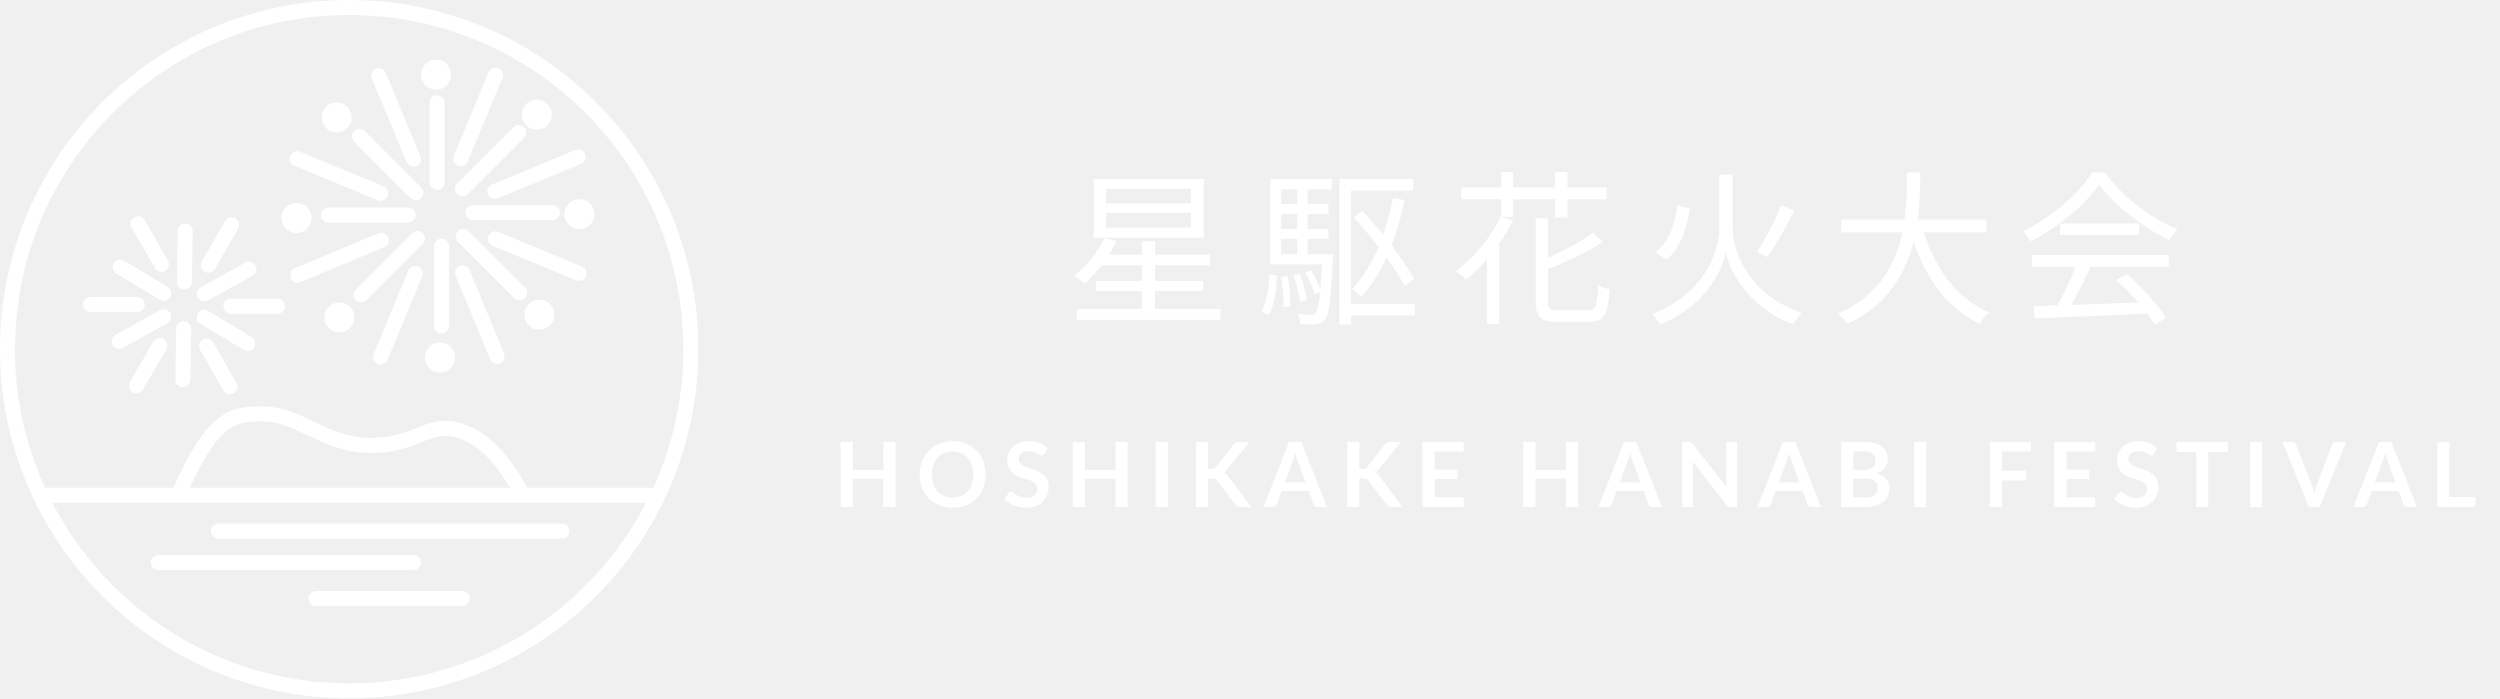
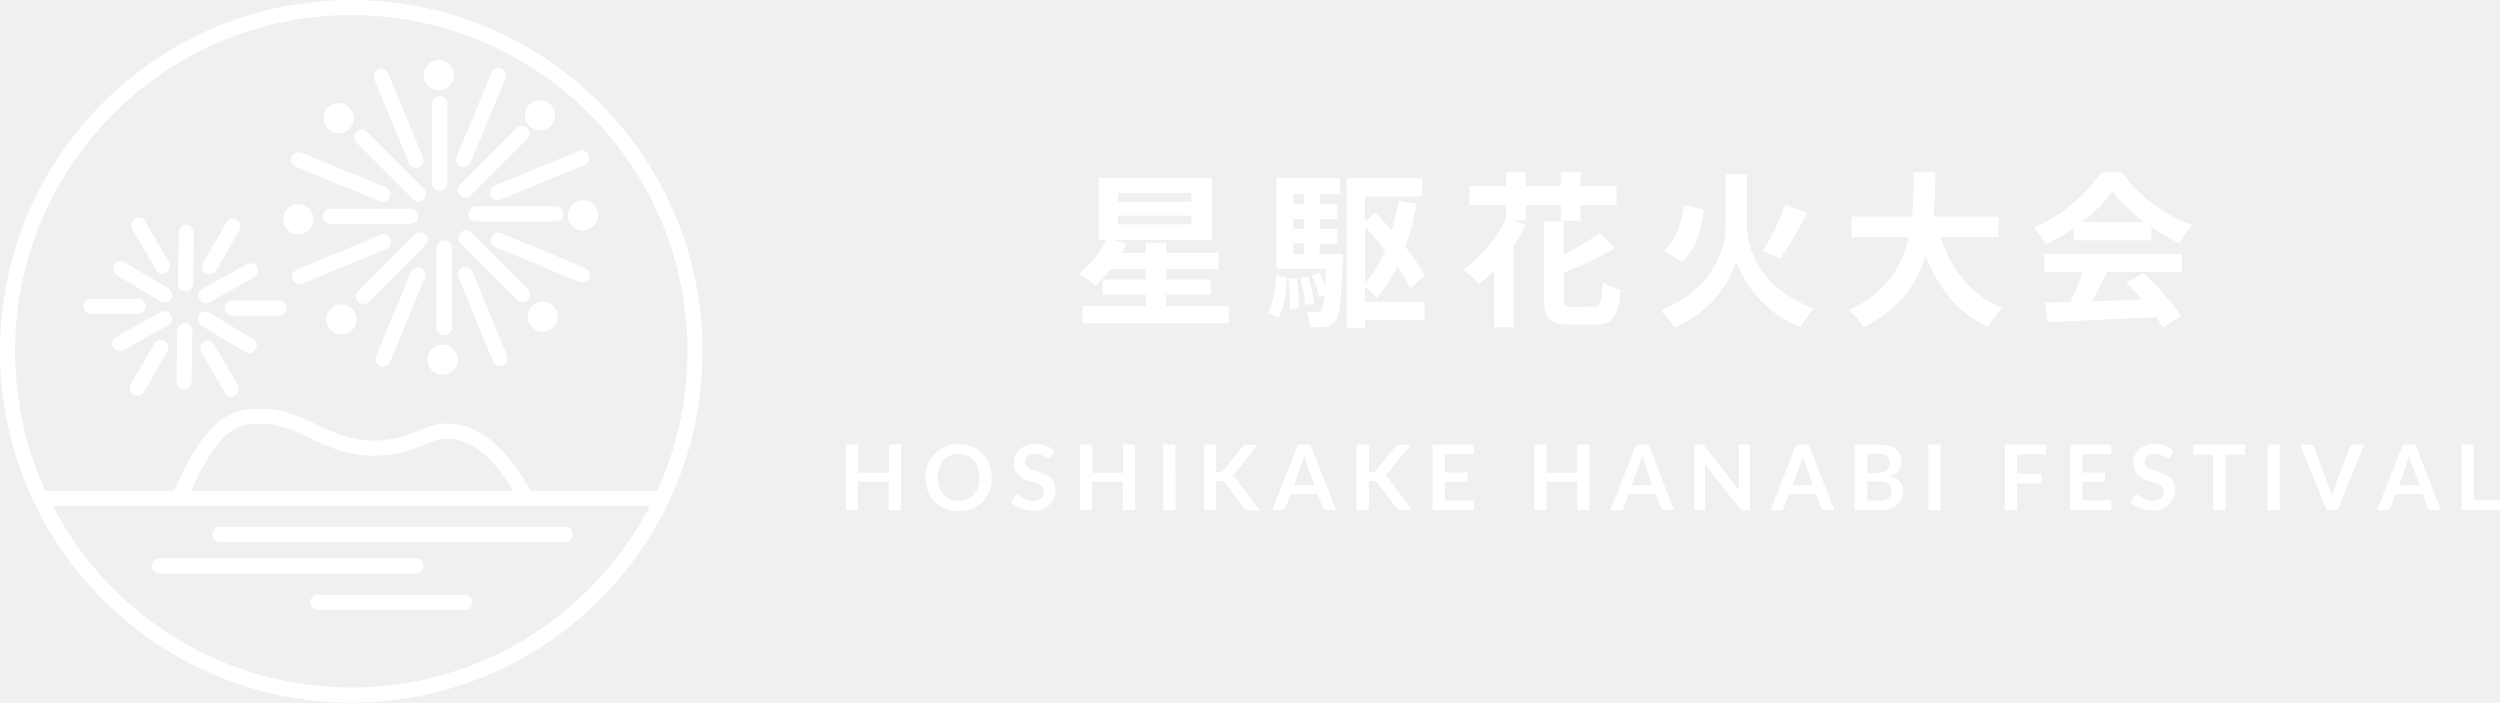
- <svg xmlns="http://www.w3.org/2000/svg" id="ロゴ" viewBox="0 0 333 93.02">
+ <svg xmlns="http://www.w3.org/2000/svg" id="ロゴ" viewBox="0 0 330.99 93.02">
  <defs>
-     <style>.cls-1,.cls-2{fill:none;}.cls-1,.cls-2,.cls-4{stroke:#fff;stroke-miterlimit:10;stroke-width:2px;}.cls-2{stroke-linecap:round;}.cls-3{clip-path:url(#clip-path);}.cls-12,.cls-5,.cls-6{fill:#fff;}.cls-6{font-size:22px;font-family:NotoSansJP-Bold-90ms-RKSJ-H, Noto Sans JP;letter-spacing:0.15em;}.cls-7{letter-spacing:0.18em;}.cls-8{letter-spacing:0.17em;}.cls-9{letter-spacing:0.13em;}.cls-10{letter-spacing:0.13em;}.cls-11{letter-spacing:0.15em;}.cls-12{font-size:12px;font-family:Lato-Bold, Lato;font-weight:700;letter-spacing:0.15em;}</style>
+     <style>.cls-1,.cls-2{fill:none;}.cls-1,.cls-2,.cls-4{stroke:#fff;stroke-miterlimit:10;stroke-width:2px;}.cls-2{stroke-linecap:round;}.cls-3{clip-path:url(#clip-path);}.cls-5{fill:#fff;}</style>
    <clipPath id="clip-path">
      <circle class="cls-1" cx="46.51" cy="46.51" r="45.51" />
    </clipPath>
  </defs>
  <line class="cls-2" x1="29.1" y1="70.74" x2="74.84" y2="70.74" />
  <line class="cls-2" x1="21.11" y1="74.94" x2="55.06" y2="74.94" />
  <line class="cls-2" x1="42.09" y1="79.73" x2="61.56" y2="79.73" />
  <path class="cls-1" d="M23.79,65.85c4.64-10.76,7.6-10.72,11.14-10.72,5.59,0,9.1,5.32,17,4,4-.68,5.12-2.4,8.18-2,4.5.64,7.58,5.13,9.49,8.83" />
  <g class="cls-3">
    <line class="cls-4" x1="3.86" y1="65.97" x2="89.05" y2="65.97" />
  </g>
  <circle class="cls-1" cx="46.51" cy="46.51" r="45.51" />
  <circle class="cls-5" cx="58.09" cy="9.94" r="2" />
  <circle class="cls-5" cx="39.5" cy="29.03" r="2" />
  <circle class="cls-5" cx="45.2" cy="42.28" r="2" />
  <circle class="cls-5" cx="58.6" cy="47.62" r="2" />
  <circle class="cls-5" cx="71.85" cy="41.92" r="2" />
  <circle class="cls-5" cx="77.18" cy="28.52" r="2" />
  <circle class="cls-5" cx="71.49" cy="15.27" r="2" />
  <path class="cls-2" d="M58.22,13.69V24.3" />
  <path class="cls-2" d="M47.89,18.17l7.5,7.5" />
  <path class="cls-2" d="M43.75,28.64H54.36" />
  <path class="cls-2" d="M48.11,39.26l7.5-7.5" />
  <path class="cls-2" d="M58.82,43.4V32.79" />
  <path class="cls-2" d="M69.2,39l-7.5-7.5" />
  <path class="cls-2" d="M73.58,28.33H63" />
  <path class="cls-2" d="M69.1,17.66l-7.5,7.5" />
  <path class="cls-2" d="M50.47,10.1l4.61,11.12" />
  <path class="cls-2" d="M39.57,21.14l11.12,4.6" />
  <path class="cls-2" d="M39.66,36.65,50.79,32" />
  <path class="cls-2" d="M50.7,47.56l4.61-11.13" />
  <path class="cls-2" d="M66.21,47.46l-4.6-11.13" />
  <path class="cls-2" d="M77.12,36.42,66,31.81" />
  <path class="cls-2" d="M77,20.91,65.9,25.51" />
  <path class="cls-2" d="M66,10,61.38,21.13" />
  <circle class="cls-5" cx="44.84" cy="15.64" r="2" />
  <line class="cls-2" x1="18.39" y1="29.81" x2="21.5" y2="35.2" />
  <line class="cls-2" x1="12.06" y1="40.54" x2="18.28" y2="40.54" />
  <line class="cls-2" x1="18.18" y1="51.39" x2="21.29" y2="46" />
  <line class="cls-2" x1="30.64" y1="51.51" x2="27.52" y2="46.12" />
  <line class="cls-2" x1="36.97" y1="40.79" x2="30.75" y2="40.79" />
  <line class="cls-2" x1="30.85" y1="29.94" x2="27.74" y2="35.33" />
  <path class="cls-2" d="M24.67,30.77l-.11,6.77" />
  <path class="cls-2" d="M16,35.58l5.81,3.49" />
  <path class="cls-2" d="M15.86,45.48l5.93-3.29" />
  <path class="cls-2" d="M24.36,50.56l.11-6.77" />
  <path class="cls-2" d="M33,45.75l-5.82-3.49" />
  <path class="cls-2" d="M33.16,35.85l-5.92,3.29" />
-   <text class="cls-6" transform="translate(141.97 41.42)">星<tspan class="cls-7" x="25.34" y="0">駆</tspan>
-     <tspan class="cls-8" x="51.35" y="0">花</tspan>
-     <tspan class="cls-9" x="77.02" y="0">火</tspan>
-     <tspan class="cls-10" x="101.9" y="0">大</tspan>
-     <tspan class="cls-11" x="126.72" y="0">会</tspan>
-   </text>
-   <text class="cls-12" transform="translate(111 67.54)">HOSHIKAKE HANABI FESTIVAL</text>
+   <path class="cls-5" d="M162.69,40.52v2.27H143.31V40.52h8.38V39H146V37h5.67V35.64H147a15.52,15.52,0,0,1-2,2.2,13.71,13.71,0,0,0-2.17-1.61,12.58,12.58,0,0,0,3.63-4.49h-1V23.56h15v8.18H147.31l1.83.53c-.2.4-.39.79-.64,1.21h3.19V32.14h2.71v1.34h6.91v2.16H154.4V37h5.9v2h-5.9v1.5ZM148,26.7h9.72V25.54H148Zm0,3h9.72V28.55H148Z" />
+   <path class="cls-5" d="M167.88,41.45a12.36,12.36,0,0,0,1.08-5l1.45.31c-.15,1.94-.37,4-1.14,5.31Zm9.91-7.86s0,.59,0,.88c-.22,5.3-.48,7.37-1,8a1.79,1.79,0,0,1-1.32.79,10.91,10.91,0,0,1-2,.05,5.54,5.54,0,0,0-.55-2.05,9.17,9.17,0,0,0,1.38.09.65.65,0,0,0,.6-.29,4.59,4.59,0,0,0,.44-2l-.68.26a12.22,12.22,0,0,0-1-2.86l1.06-.35a15.55,15.55,0,0,1,.75,1.78c0-.66.09-1.4.13-2.31H169v-12h8.4v2.11h-2.68V27h2.33v2h-2.33v1.3h2.33v2h-2.33v1.39Zm-6.08,3.23a21.1,21.1,0,0,1,.24,4l-1.21.16a26.15,26.15,0,0,0-.15-4.08Zm-.48-11.13V27h1.41V25.69ZM172.64,29h-1.41v1.3h1.41Zm-1.41,4.64h1.41V32.2h-1.41Zm2,3a18.14,18.14,0,0,1,.75,3.54l-1.17.22a17.7,17.7,0,0,0-.68-3.56Zm7.5,3.33h7.88v2.37h-7.88v1.1h-2.44V23.6h10V26h-7.59v3.28l1.39-1.1c.72.72,1.45,1.51,2.18,2.33a36.56,36.56,0,0,0,.9-3.94l2.42.4a43,43,0,0,1-1.52,5.72,28.59,28.59,0,0,1,2.57,3.78l-1.93,1.65A25.33,25.33,0,0,0,185,35.26a16.87,16.87,0,0,1-2.75,4.2A13.08,13.08,0,0,0,180.71,38Zm0-2.51a14.22,14.22,0,0,0,2.66-4.34c-.85-1.08-1.76-2.15-2.66-3.12Z" />
+   <path class="cls-5" d="M202,29.19h-1.87l1.87.57a21.7,21.7,0,0,1-1.61,2.75V43.34h-2.59V35.77a20.22,20.22,0,0,1-1.94,1.82,16.87,16.87,0,0,0-2.16-1.84,18.17,18.17,0,0,0,5.7-6.78v-1.8h-4.86V24.66h4.86V22.79H202v1.87h4.64V22.79h2.62v1.87h4.77v2.51h-4.77v2.06h-2.62V27.17H202Zm9,11.4c.9,0,1.06-.51,1.19-3.24a7.29,7.29,0,0,0,2.37,1c-.3,3.56-1,4.62-3.34,4.62h-3.43c-2.66,0-3.37-.79-3.37-3.52V29.34h2.6v4.34a31.75,31.75,0,0,0,4.79-2.82l2,2a45.83,45.83,0,0,1-6.75,3.24v3.41c0,1,.13,1.1,1.1,1.1Z" />
+   <path class="cls-5" d="M231.29,29.94c0,3.34,2.07,8.4,8.91,10.93a11.51,11.51,0,0,0-1.82,2.47,15,15,0,0,1-8.52-8.74,14.23,14.23,0,0,1-8.16,8.74,13.23,13.23,0,0,0-1.85-2.25c6.62-2.53,8.62-7.85,8.62-11.13V23.09h2.82Zm-5.72-2.22c-.37,2.75-1,5.36-2.9,6.93l-2.38-1.48c1.6-1.36,2.33-3.54,2.64-6Zm13.69.48a53.43,53.43,0,0,1-3.55,6l-2.28-1a33.37,33.37,0,0,0,2.94-6.1Z" />
+   <path class="cls-5" d="M256.9,31.39c1.45,4.29,4.11,7.75,8.23,9.42a10.53,10.53,0,0,0-1.94,2.46c-4-1.87-6.53-5.08-8.25-9.33a15.11,15.11,0,0,1-8.23,9.35,7.86,7.86,0,0,0-2-2.22,13.19,13.19,0,0,0,8-9.68h-7.57V28.68h8c.22-2.06.2-4.07.22-5.87h2.86c0,1.8,0,3.83-.26,5.87h8.64v2.71Z" />
+   <path class="cls-5" d="M274.56,30.18a24.91,24.91,0,0,1-3.72,2.2,9.85,9.85,0,0,0-1.54-2.2,21.9,21.9,0,0,0,8.89-7.37h2.73a20.11,20.11,0,0,0,9.31,7,14.36,14.36,0,0,0-1.7,2.4,26.9,26.9,0,0,1-3.69-2.13v1.74H274.56Zm-3.89,3.43h18.19V36H279c-.64,1.3-1.37,2.66-2,3.9l6.63-.25a27.13,27.13,0,0,0-2.16-2.24l2.31-1.21a29.88,29.88,0,0,1,5,5.66l-2.44,1.47a11.4,11.4,0,0,0-.88-1.36c-5.17.28-10.61.5-14.35.68l-.35-2.56L274.1,40a42.28,42.28,0,0,0,1.67-4h-5.1Zm13.22-4.22a21.67,21.67,0,0,1-4.22-4.07,20.28,20.28,0,0,1-4,4.07Z" />
+   <path class="cls-5" d="M119.28,58.86v8.68h-1.62V63.75h-4.07v3.79H112V58.86h1.62V62.6h4.07V58.86Z" />
+   <path class="cls-5" d="M131.31,63.2A4.84,4.84,0,0,1,131,65a4.28,4.28,0,0,1-.89,1.41,4.17,4.17,0,0,1-1.39.92,4.93,4.93,0,0,1-3.6,0,4,4,0,0,1-1.38-.92,4.15,4.15,0,0,1-.9-1.41,4.84,4.84,0,0,1-.32-1.77,4.92,4.92,0,0,1,.32-1.77,4,4,0,0,1,.9-1.4,3.91,3.91,0,0,1,1.38-.93,4.73,4.73,0,0,1,1.8-.33,5,5,0,0,1,1.24.15,4.43,4.43,0,0,1,1.07.43,4.12,4.12,0,0,1,1.53,1.57,4.31,4.31,0,0,1,.41,1.07A5.28,5.28,0,0,1,131.31,63.2Zm-1.65,0a4,4,0,0,0-.19-1.28,2.66,2.66,0,0,0-.55-1,2.22,2.22,0,0,0-.86-.61,3,3,0,0,0-1.14-.21,2.9,2.9,0,0,0-1.14.21,2.33,2.33,0,0,0-.87.61,2.66,2.66,0,0,0-.55,1,4.25,4.25,0,0,0-.19,1.28,4.2,4.2,0,0,0,.19,1.28,2.66,2.66,0,0,0,.55,1,2.45,2.45,0,0,0,.87.61,2.9,2.9,0,0,0,1.14.21,3,3,0,0,0,1.14-.21,2.32,2.32,0,0,0,.86-.61,2.66,2.66,0,0,0,.55-1A3.91,3.91,0,0,0,129.66,63.2Z" />
+   <path class="cls-5" d="M139.18,60.44a.41.41,0,0,1-.16.18.32.32,0,0,1-.2.06.54.54,0,0,1-.27-.09l-.35-.21-.48-.21a2,2,0,0,0-.64-.09,2.05,2.05,0,0,0-.59.08,1.2,1.2,0,0,0-.42.23.86.86,0,0,0-.26.34,1.27,1.27,0,0,0-.08.44.72.72,0,0,0,.17.51,1.24,1.24,0,0,0,.45.35,4.26,4.26,0,0,0,.64.26l.74.24c.25.09.5.19.74.3a2.87,2.87,0,0,1,.64.43,2,2,0,0,1,.45.64,2.16,2.16,0,0,1,.18.92,2.87,2.87,0,0,1-.21,1.1,2.68,2.68,0,0,1-.58.9,3,3,0,0,1-.95.6,3.61,3.61,0,0,1-1.28.22,3.72,3.72,0,0,1-.81-.09,3.82,3.82,0,0,1-.77-.23,4.2,4.2,0,0,1-.7-.36,3.7,3.7,0,0,1-.57-.46l.47-.78a.56.56,0,0,1,.16-.14.36.36,0,0,1,.2-.06.56.56,0,0,1,.33.13l.41.27a3.24,3.24,0,0,0,.56.27,2.17,2.17,0,0,0,.77.13,1.57,1.57,0,0,0,1.07-.33,1.18,1.18,0,0,0,.38-.94.91.91,0,0,0-.17-.56,1.54,1.54,0,0,0-.46-.36,3.16,3.16,0,0,0-.64-.25l-.73-.22a6.52,6.52,0,0,1-.73-.29,2.21,2.21,0,0,1-.64-.44,2,2,0,0,1-.46-.67,2.68,2.68,0,0,1-.17-1,2.31,2.31,0,0,1,.19-.93,2.4,2.4,0,0,1,.55-.79,2.6,2.6,0,0,1,.89-.56,3.23,3.23,0,0,1,1.21-.21,4.11,4.11,0,0,1,1.42.24,3.13,3.13,0,0,1,1.1.67Z" />
+   <path class="cls-5" d="M150.28,58.86v8.68h-1.62V63.75h-4.08v3.79H143V58.86h1.62V62.6h4.08V58.86Z" />
+   <path class="cls-5" d="M155.65,67.54H154V58.86h1.62Z" />
+   <path class="cls-5" d="M161,62.5h.38a1,1,0,0,0,.37-.06.73.73,0,0,0,.26-.2l2.4-3a.85.85,0,0,1,.31-.27,1,1,0,0,1,.42-.08h1.39l-2.92,3.61a1.62,1.62,0,0,1-.53.47,1.1,1.1,0,0,1,.35.2,1.48,1.48,0,0,1,.31.34l3,4.06h-1.42a.91.91,0,0,1-.43-.08.62.62,0,0,1-.24-.24L162.24,64a.64.64,0,0,0-.27-.23,1.16,1.16,0,0,0-.43-.07H161v3.82h-1.62V58.86H161Z" />
+   <path class="cls-5" d="M176.9,67.54h-1.25a.53.53,0,0,1-.34-.11.65.65,0,0,1-.2-.26l-.65-1.77h-3.59l-.65,1.77a.52.52,0,0,1-.19.26.53.53,0,0,1-.34.11h-1.26l3.42-8.68h1.64Zm-2.85-3.28L173,61.38c-.05-.13-.1-.28-.16-.46l-.17-.57a5.71,5.71,0,0,1-.16.57c-.05.18-.11.34-.16.47l-1.05,2.87Z" />
+   <path class="cls-5" d="M181.24,62.5h.37a1,1,0,0,0,.38-.06.73.73,0,0,0,.26-.2l2.39-3a.87.87,0,0,1,.32-.27,1,1,0,0,1,.42-.08h1.39l-2.92,3.61a1.64,1.64,0,0,1-.54.47,1.27,1.27,0,0,1,.36.2,1.26,1.26,0,0,1,.3.34l3,4.06h-1.42a1,1,0,0,1-.43-.08.66.66,0,0,1-.23-.24L182.44,64a.57.57,0,0,0-.26-.23,1.2,1.2,0,0,0-.43-.07h-.51v3.82h-1.62V58.86h1.62Z" />
+   <path class="cls-5" d="M191.29,60.15v2.4h3V63.8h-3v2.45h3.85v1.29h-5.47V58.86h5.47v1.29Z" />
+   <path class="cls-5" d="M210.45,58.86v8.68h-1.62V63.75h-4.07v3.79h-1.62V58.86h1.62V62.6h4.07V58.86Z" />
+   <path class="cls-5" d="M221.64,67.54h-1.25a.53.53,0,0,1-.34-.11.65.65,0,0,1-.2-.26l-.65-1.77h-3.59L215,67.17a.56.56,0,0,1-.18.26.55.55,0,0,1-.34.11h-1.27l3.42-8.68h1.64Zm-2.85-3.28-1-2.88a4.6,4.6,0,0,1-.17-.46c0-.17-.11-.36-.16-.57-.06.21-.11.4-.17.57s-.11.34-.16.47L216,64.26Z" />
+   <path class="cls-5" d="M231.68,58.86v8.68h-.83a.76.76,0,0,1-.32-.06.84.84,0,0,1-.25-.22l-4.53-5.78c0,.26,0,.51,0,.73v5.33h-1.43V58.86h1l.13,0a.38.38,0,0,1,.11.08.77.77,0,0,1,.12.13l4.55,5.81,0-.41c0-.14,0-.27,0-.38V58.86Z" />
+   <path class="cls-5" d="M242.87,67.54h-1.25a.53.53,0,0,1-.34-.11.57.57,0,0,1-.2-.26l-.65-1.77h-3.59l-.65,1.77a.52.52,0,0,1-.19.26.53.53,0,0,1-.34.11H234.4l3.42-8.68h1.64ZM240,64.26,239,61.38c-.05-.13-.1-.28-.16-.46s-.11-.36-.17-.57a5.71,5.71,0,0,1-.16.57c-.06.18-.11.34-.16.47l-1.05,2.87Z" />
+   <path class="cls-5" d="M248.58,58.86A5.63,5.63,0,0,1,250,59a2.67,2.67,0,0,1,1,.46,1.79,1.79,0,0,1,.57.72,2.49,2.49,0,0,1,.18,1,1.92,1.92,0,0,1-.09.59,1.65,1.65,0,0,1-.28.52,2.27,2.27,0,0,1-.48.44,3,3,0,0,1-.69.34c1.19.27,1.79.91,1.79,1.93a2.62,2.62,0,0,1-.21,1,2.44,2.44,0,0,1-.62.81,3.11,3.11,0,0,1-1,.53,4.25,4.25,0,0,1-1.34.19h-3.28V58.86Zm-1.37,1.25v2.51h1.28a2.16,2.16,0,0,0,1.25-.3,1.09,1.09,0,0,0,.42-1,1.11,1.11,0,0,0-.38-1,2,2,0,0,0-1.2-.29Zm1.63,6.17a2.28,2.28,0,0,0,.75-.11,1.23,1.23,0,0,0,.49-.29,1,1,0,0,0,.27-.42,1.7,1.7,0,0,0,.08-.51,1.35,1.35,0,0,0-.09-.5,1.08,1.08,0,0,0-.28-.39,1.55,1.55,0,0,0-.5-.24,2.58,2.58,0,0,0-.73-.08h-1.62v2.54Z" />
+   <path class="cls-5" d="M256.94,67.54h-1.62V58.86h1.62Z" />
+   <path class="cls-5" d="M267.06,60.15v2.57h3.25V64h-3.25v3.53h-1.62V58.86h5.47v1.29Z" />
+   <path class="cls-5" d="M275.68,60.15v2.4h3V63.8h-3v2.45h3.85v1.29h-5.47V58.86h5.47v1.29Z" />
+   <path class="cls-5" d="M287.4,60.44a.47.47,0,0,1-.15.18.34.34,0,0,1-.2.06.54.54,0,0,1-.28-.09l-.35-.21a4.32,4.32,0,0,0-.47-.21,2.13,2.13,0,0,0-.65-.09,2.1,2.1,0,0,0-.59.08,1.3,1.3,0,0,0-.42.23,1,1,0,0,0-.26.34,1.27,1.27,0,0,0-.08.44.77.77,0,0,0,.17.51,1.43,1.43,0,0,0,.45.35,4.4,4.4,0,0,0,.65.26l.73.24c.26.09.5.19.74.3a2.66,2.66,0,0,1,.64.43,2.14,2.14,0,0,1,.46.64,2.32,2.32,0,0,1,.17.92,3.07,3.07,0,0,1-.2,1.1,2.7,2.7,0,0,1-.59.9,2.91,2.91,0,0,1-.94.6,3.65,3.65,0,0,1-1.28.22,3.75,3.75,0,0,1-.82-.09,4,4,0,0,1-.77-.23,3.75,3.75,0,0,1-.69-.36,3.36,3.36,0,0,1-.58-.46l.48-.78a.67.67,0,0,1,.15-.14.37.37,0,0,1,.21-.06.53.53,0,0,1,.32.13l.41.27a3.24,3.24,0,0,0,.56.27,2.26,2.26,0,0,0,.77.13,1.57,1.57,0,0,0,1.07-.33,1.15,1.15,0,0,0,.38-.94.91.91,0,0,0-.17-.56,1.38,1.38,0,0,0-.45-.36,3.71,3.71,0,0,0-.64-.25l-.74-.22a7.38,7.38,0,0,1-.73-.29,2.35,2.35,0,0,1-.64-.44,1.88,1.88,0,0,1-.45-.67,2.74,2.74,0,0,1,0-1.93,2.4,2.4,0,0,1,.55-.79,2.6,2.6,0,0,1,.89-.56,3.27,3.27,0,0,1,1.21-.21,4.07,4.07,0,0,1,1.42.24,3.13,3.13,0,0,1,1.1.67Z" />
+   <path class="cls-5" d="M297.25,60.19h-2.62v7.35H293V60.19H290.4V58.86h6.85Z" />
+   <path class="cls-5" d="M301.83,67.54h-1.62V58.86h1.62Z" />
+   <path class="cls-5" d="M313,58.86l-3.51,8.68h-1.45l-3.51-8.68h1.3a.53.53,0,0,1,.34.11.59.59,0,0,1,.2.26l2,5.29a5.36,5.36,0,0,1,.2.57c.06.2.12.42.18.64,0-.22.1-.44.15-.64a5.43,5.43,0,0,1,.19-.57l2-5.29a.56.56,0,0,1,.19-.25.5.5,0,0,1,.34-.12Z" />
+   <path class="cls-5" d="M323.18,67.54h-1.24a.51.51,0,0,1-.34-.11.57.57,0,0,1-.2-.26l-.65-1.77h-3.59l-.65,1.77a.67.67,0,0,1-.19.26.55.55,0,0,1-.34.11h-1.26l3.41-8.68h1.65Zm-2.84-3.28-1.06-2.88a4.79,4.79,0,0,1-.16-.46c-.06-.17-.11-.36-.17-.57-.05.21-.11.4-.16.57a4.87,4.87,0,0,1-.17.47l-1,2.87Z" />
+   <path class="cls-5" d="M331,66.21v1.33h-5.08V58.86h1.61v7.35Z" />
</svg>
